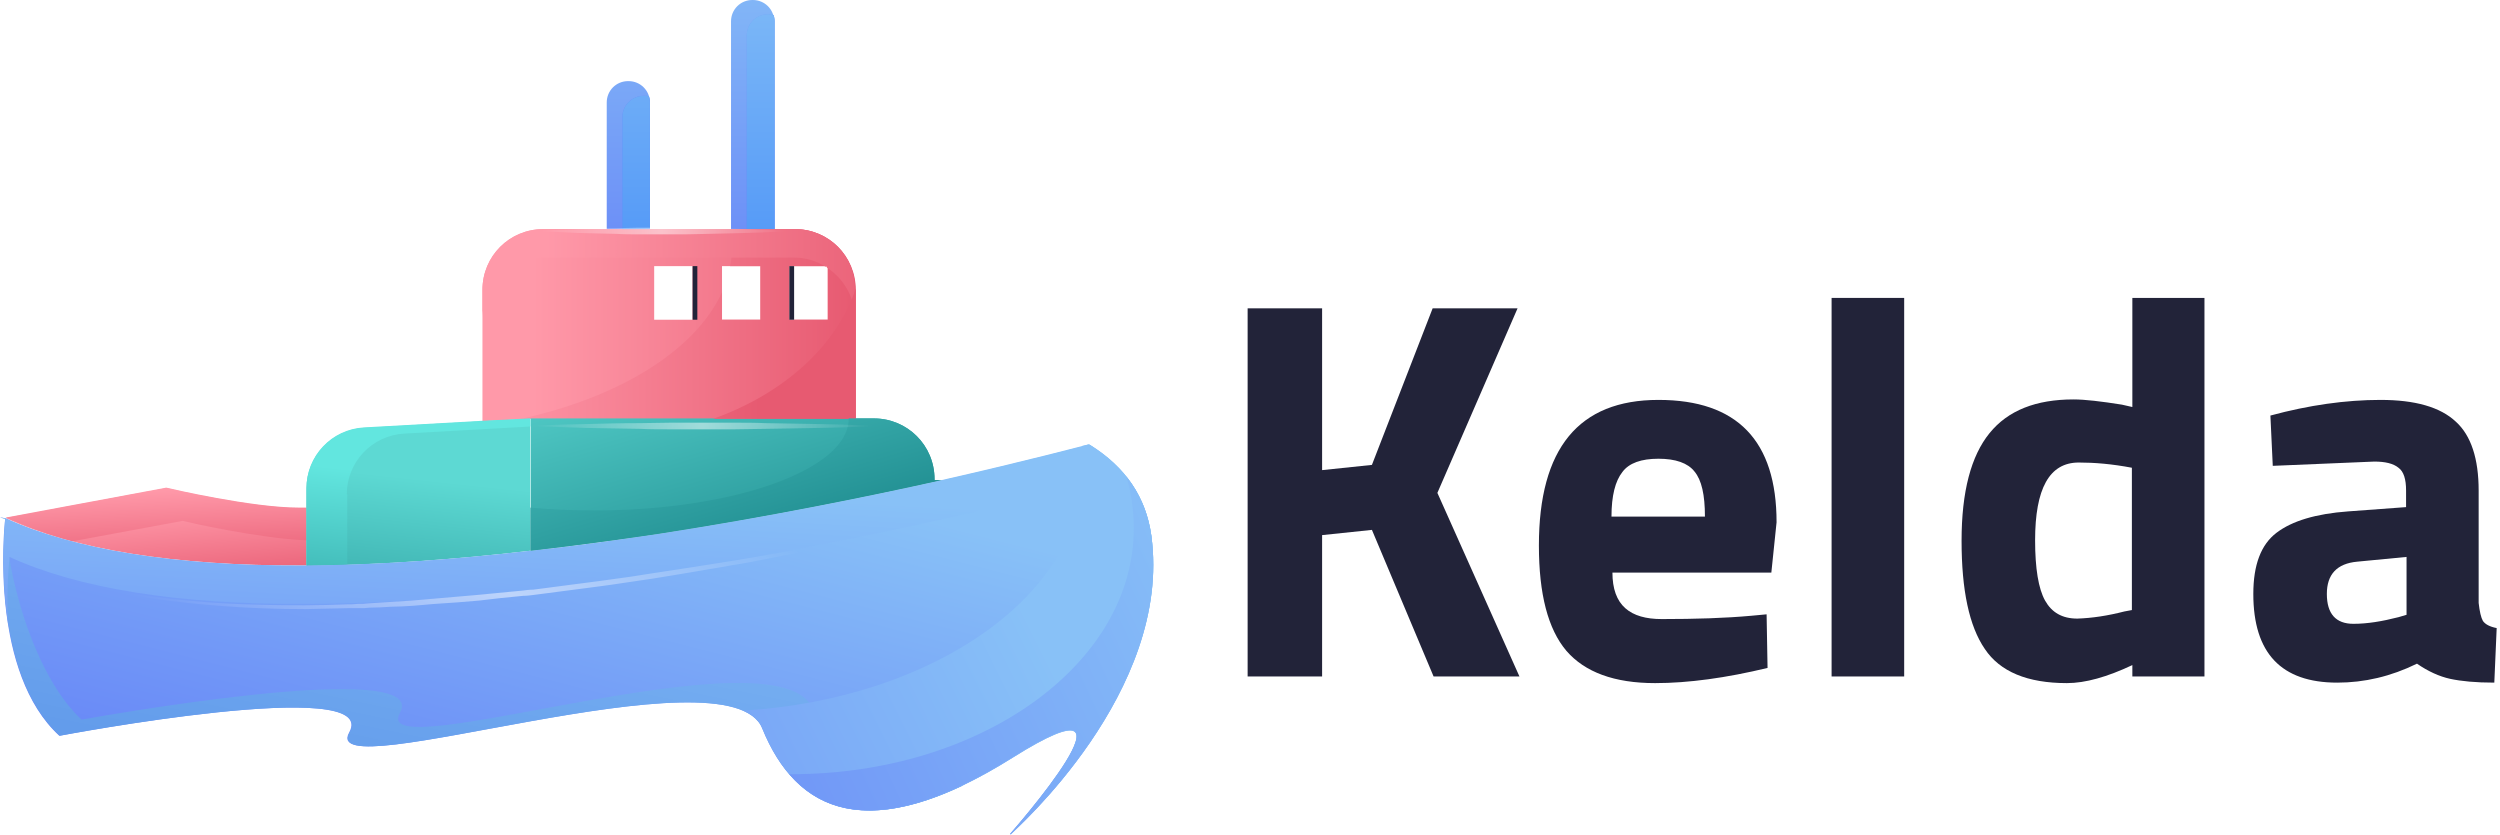
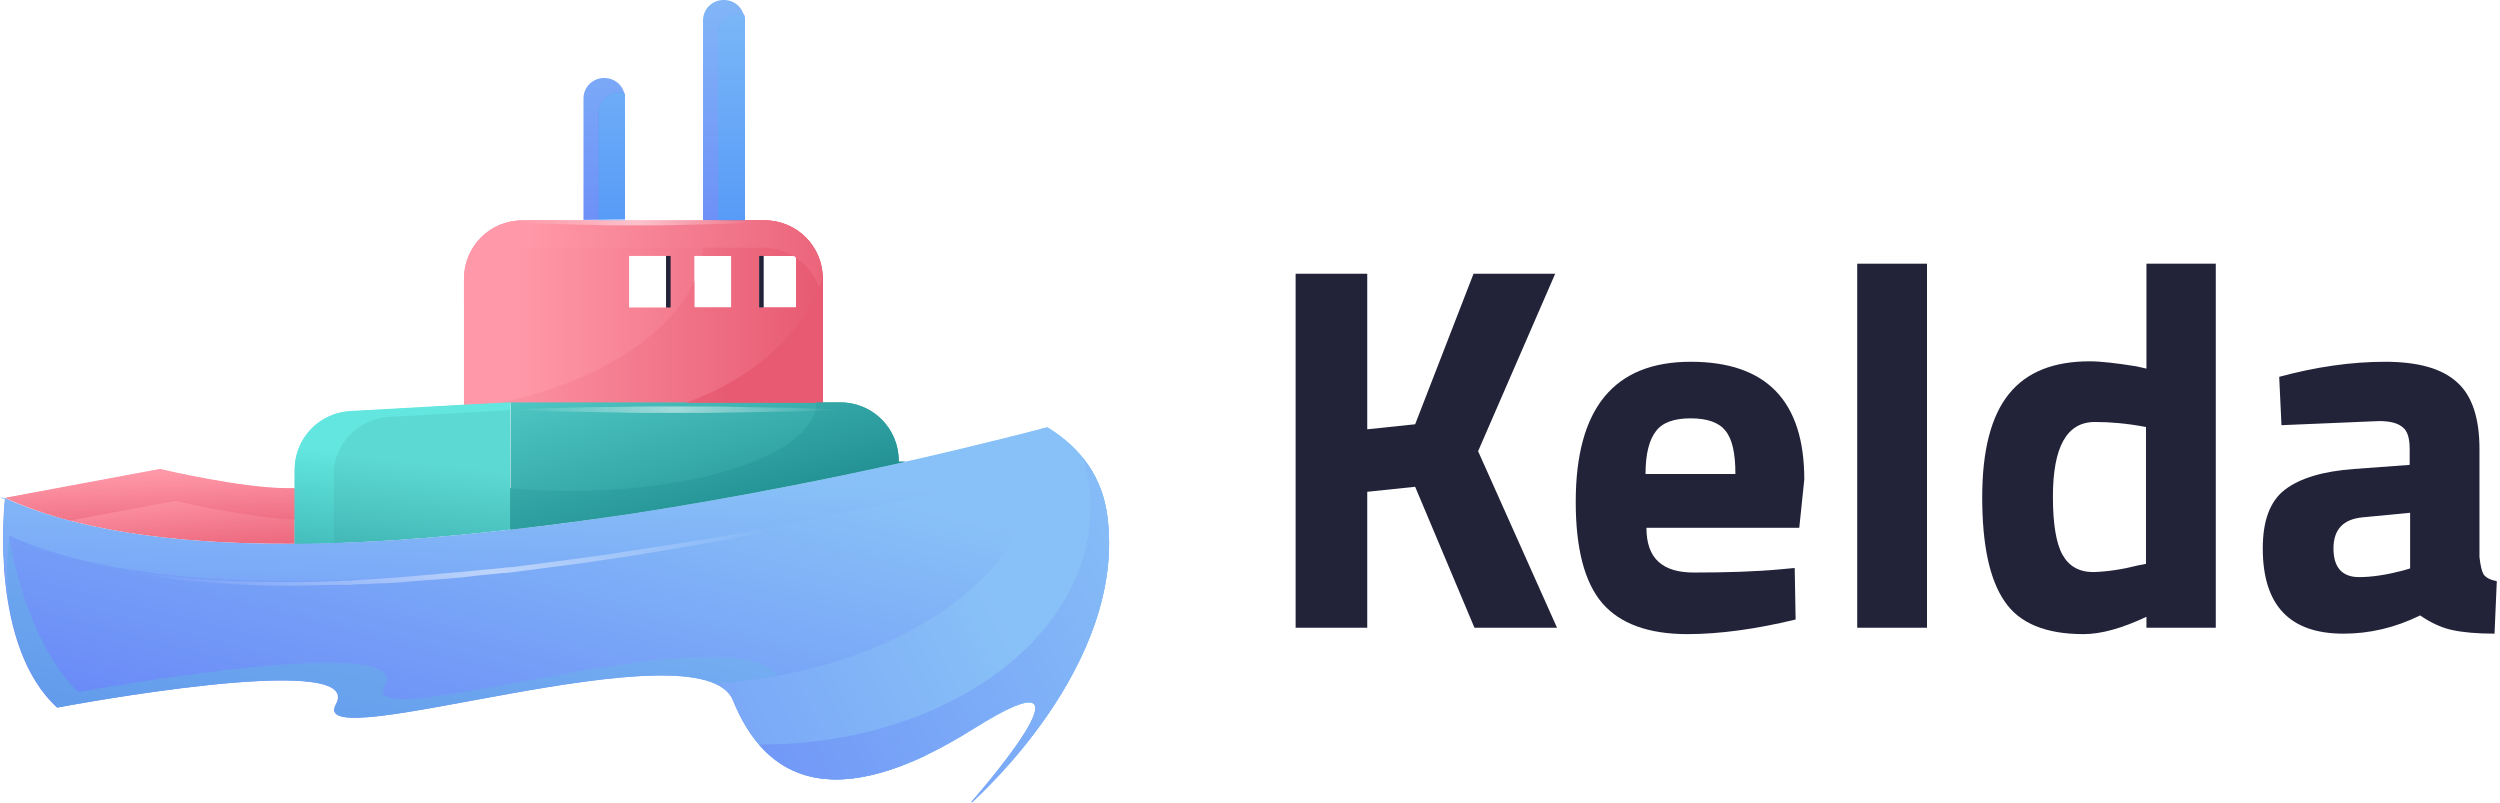
- <svg xmlns="http://www.w3.org/2000/svg" width="527px" height="176px" viewBox="0 0 527 176" version="1.1">
+ <svg xmlns="http://www.w3.org/2000/svg" width="548px" height="176px" viewBox="0 0 548 176" version="1.1">
  <defs>
    <linearGradient x1="13.507%" y1="49.958%" x2="113.61%" y2="49.958%" id="linearGradient-1">
      <stop stop-color="#FF99A9" offset="0%" />
      <stop stop-color="#E75A71" offset="100%" />
    </linearGradient>
    <linearGradient x1="-10.675%" y1="49.94%" x2="99.988%" y2="49.94%" id="linearGradient-2">
      <stop stop-color="#FF99A9" offset="0%" />
      <stop stop-color="#E75A71" offset="100%" />
    </linearGradient>
    <linearGradient x1="21.55%" y1="89.075%" x2="76.496%" y2="16.203%" id="linearGradient-3">
      <stop stop-color="#6887F7" offset="0%" />
      <stop stop-color="#88C1F7" offset="100%" />
    </linearGradient>
    <linearGradient x1="24.585%" y1="83.005%" x2="90.166%" y2="-13.644%" id="linearGradient-4">
      <stop stop-color="#639CEB" offset="0%" />
      <stop stop-color="#88C1F7" offset="100%" />
    </linearGradient>
    <linearGradient x1="51.178%" y1="-30.893%" x2="51.178%" y2="125.025%" id="linearGradient-5">
      <stop stop-color="#88C1F7" offset="0%" />
      <stop stop-color="#6887F7" offset="100%" />
    </linearGradient>
    <linearGradient x1="50.363%" y1="-102.633%" x2="50.363%" y2="138.74%" id="linearGradient-6">
      <stop stop-color="#88C1F7" offset="0%" />
      <stop stop-color="#6887F7" offset="100%" />
    </linearGradient>
    <linearGradient x1="50.234%" y1="-91.103%" x2="50.234%" y2="75.141%" id="linearGradient-7">
      <stop stop-color="#88C1F7" offset="0%" />
      <stop stop-color="#6887F7" offset="100%" />
    </linearGradient>
    <linearGradient x1="49.821%" y1="-250.636%" x2="49.821%" y2="16.415%" id="linearGradient-8">
      <stop stop-color="#88C1F7" offset="0%" />
      <stop stop-color="#6887F7" offset="100%" />
    </linearGradient>
    <linearGradient x1="50.234%" y1="-39.562%" x2="50.234%" y2="126.682%" id="linearGradient-9">
      <stop stop-color="#88C1F7" offset="0%" />
      <stop stop-color="#4D94F7" offset="100%" />
    </linearGradient>
    <linearGradient x1="49.821%" y1="-124.544%" x2="49.821%" y2="142.507%" id="linearGradient-10">
      <stop stop-color="#88C1F7" offset="0%" />
      <stop stop-color="#4D94F7" offset="100%" />
    </linearGradient>
    <linearGradient x1="17.203%" y1="49.816%" x2="117.428%" y2="49.816%" id="linearGradient-11">
      <stop stop-color="#FF99A9" offset="0%" />
      <stop stop-color="#E75A71" offset="100%" />
    </linearGradient>
    <linearGradient x1="102.908%" y1="116.257%" x2="-30.506%" y2="-31.152%" id="linearGradient-12">
      <stop stop-color="#178287" offset="0%" />
      <stop stop-color="#5DD9D3" offset="100%" />
    </linearGradient>
    <linearGradient x1="48.484%" y1="27.945%" x2="81.767%" y2="129.647%" id="linearGradient-13">
      <stop stop-color="#FF99A9" offset="0%" />
      <stop stop-color="#E75A71" offset="100%" />
    </linearGradient>
    <linearGradient x1="40.586%" y1="6.384%" x2="73.879%" y2="153.152%" id="linearGradient-14">
      <stop stop-color="#FF99A9" offset="0%" />
      <stop stop-color="#E75A71" offset="100%" />
    </linearGradient>
    <linearGradient x1="26.83%" y1="207.804%" x2="54.06%" y2="41.277%" id="linearGradient-15">
      <stop stop-color="#178287" offset="0%" />
      <stop stop-color="#5DD9D3" offset="100%" />
    </linearGradient>
    <linearGradient x1="20.346%" y1="205.669%" x2="47.576%" y2="39.142%" id="linearGradient-16">
      <stop stop-color="#178287" offset="0%" />
      <stop stop-color="#62E6DF" offset="100%" />
    </linearGradient>
    <linearGradient x1="5.471%" y1="184.922%" x2="60.466%" y2="26.838%" id="linearGradient-17">
      <stop stop-color="#6887F7" offset="0%" />
      <stop stop-color="#88C1F7" offset="100%" />
    </linearGradient>
    <linearGradient x1="8.716%" y1="63%" x2="87.062%" y2="46.877%" id="linearGradient-18">
      <stop stop-color="#FFFFFF" stop-opacity="0" offset="0%" />
      <stop stop-color="#FFFFFF" offset="50%" />
      <stop stop-color="#FFFFFF" stop-opacity="0" offset="100%" />
    </linearGradient>
    <linearGradient x1="3.88%" y1="2.232%" x2="4.87%" y2="2.232%" id="linearGradient-19">
      <stop stop-color="#6887F7" offset="0%" />
      <stop stop-color="#88C1F7" offset="100%" />
    </linearGradient>
    <linearGradient x1="-228.321%" y1="49.773%" x2="33.078%" y2="49.773%" id="linearGradient-20">
      <stop stop-color="#FF99A9" offset="0%" />
      <stop stop-color="#E75A71" offset="100%" />
    </linearGradient>
    <linearGradient x1="91.132%" y1="103.246%" x2="-42.282%" y2="-44.163%" id="linearGradient-21">
      <stop stop-color="#178287" offset="0%" />
      <stop stop-color="#5DD9D3" offset="100%" />
    </linearGradient>
    <linearGradient x1="-0.212%" y1="48.521%" x2="99.948%" y2="48.521%" id="linearGradient-22">
      <stop stop-color="#FFFFFF" stop-opacity="0" offset="0%" />
      <stop stop-color="#FFFFFF" offset="50%" />
      <stop stop-color="#FFFFFF" stop-opacity="0" offset="100%" />
    </linearGradient>
    <linearGradient x1="-0.139%" y1="50.15%" x2="100.08%" y2="50.15%" id="linearGradient-23">
      <stop stop-color="#FFFFFF" stop-opacity="0" offset="0%" />
      <stop stop-color="#FFFFFF" offset="50%" />
      <stop stop-color="#FFFFFF" stop-opacity="0" offset="100%" />
    </linearGradient>
    <linearGradient x1="-81.154%" y1="123.306%" x2="73.009%" y2="50.611%" id="linearGradient-24">
      <stop stop-color="#6887F7" offset="0%" />
      <stop stop-color="#88C1F7" offset="100%" />
    </linearGradient>
    <linearGradient x1="-50.051%" y1="107.872%" x2="123.604%" y2="28.62%" id="linearGradient-25">
      <stop stop-color="#6887F7" offset="0%" />
      <stop stop-color="#88C1F7" offset="100%" />
    </linearGradient>
  </defs>
  <g id="logo-light" stroke="none" stroke-width="1" fill="none" fill-rule="evenodd">
    <g id="Kelda-Horizontal-logo-exported-by-me">
-       <g id="Group" transform="translate(263, 62)" fill="#222339" fill-rule="nonzero">
+       <g id="Group" transform="translate(284, 57)" fill="#222339" fill-rule="nonzero">
        <polygon id="Shape" points="15.7 80.6 0 80.6 0 3 15.7 3 15.7 37.1 26.2 36 39 3 56.9 3 40 41.9 57.3 80.6 39.2 80.6 26.2 49.7 15.7 50.8" />
        <path d="M79.6,66.2 C81.4,67.8 84,68.5 87.3,68.5 C94.4,68.5 100.7,68.3 106.2,67.8 L109.4,67.5 L109.6,78.8 C100.9,80.9 92.9,82 85.9,82 C77.3,82 71.1,79.7 67.2,75.2 C63.3,70.6 61.4,63.2 61.4,53 C61.4,32.5 69.8,22.3 86.6,22.3 C103.2,22.3 111.5,30.9 111.5,48.1 L110.4,58.7 L76.9,58.7 C76.9,62.1 77.8,64.6 79.6,66.2 Z M96.4,46.9 C96.4,42.3 95.7,39.2 94.2,37.4 C92.8,35.6 90.2,34.7 86.6,34.7 C83,34.7 80.4,35.6 79,37.5 C77.5,39.4 76.7,42.5 76.7,46.9 L96.4,46.9 Z" id="Shape" />
        <polygon id="Shape" points="123.1 80.6 123.1 0.8 138.4 0.8 138.4 80.6" />
        <path d="M201.7,0.8 L201.7,80.6 L186.5,80.6 L186.5,78.2 C181.2,80.7 176.6,82 172.7,82 C164.4,82 158.6,79.6 155.4,74.8 C152.1,70 150.5,62.4 150.5,52 C150.5,41.6 152.5,34.1 156.4,29.3 C160.3,24.5 166.2,22.2 174.1,22.2 C176.5,22.2 179.9,22.6 184.3,23.3 L186.5,23.8 L186.5,0.8 L201.7,0.8 Z M184.8,66.9 L186.4,66.6 L186.4,36.6 C182.2,35.8 178.5,35.5 175.2,35.5 C169,35.5 166,41 166,51.9 C166,57.8 166.7,62.1 168.1,64.6 C169.5,67.1 171.7,68.4 174.9,68.4 C178,68.3 181.3,67.8 184.8,66.9 Z" id="Shape" />
        <path d="M259.5,41.4 L259.5,65.1 C259.7,66.9 260,68.2 260.4,68.9 C260.9,69.6 261.8,70.1 263.3,70.4 L262.8,81.9 C258.9,81.9 255.8,81.6 253.5,81.1 C251.2,80.6 248.8,79.5 246.5,77.9 C241,80.6 235.4,81.9 229.7,81.9 C217.9,81.9 212,75.7 212,63.2 C212,57.1 213.6,52.8 216.9,50.3 C220.2,47.8 225.2,46.3 232,45.8 L244.2,44.9 L244.2,41.4 C244.2,39 243.7,37.4 242.6,36.6 C241.5,35.7 239.8,35.3 237.5,35.3 L216.1,36.2 L215.6,25.6 C223.7,23.4 231.5,22.3 238.8,22.3 C246.1,22.3 251.4,23.8 254.7,26.9 C257.9,29.8 259.5,34.7 259.5,41.4 Z M233.9,56.4 C229.6,56.8 227.5,59.1 227.5,63.2 C227.5,67.4 229.4,69.5 233.1,69.5 C236,69.5 239.1,69 242.6,68.1 L244.3,67.6 L244.3,55.4 L233.9,56.4 Z" id="Shape" />
      </g>
      <g id="Group">
        <path d="M111.4,88.3 L111.6,88.3 L111.8,88.3 L180.3,88.3 L180.3,61.1 C180.3,54 174.6,48.3 167.5,48.3 L163.2,48.3 L162.8,48.3 L154.7,48.3 L154.3,48.3 L137,48.3 L136.6,48.3 L128.5,48.3 L128,48.3 L114.5,48.3 C107.4,48.3 101.7,54 101.7,61.1 L101.7,88.8 L111.4,88.3 Z M146,56.1 L146,67.4 L137.9,67.4 L137.9,56.1 L146,56.1 Z M160.3,67.4 L152.2,67.4 L152.2,56.1 L160.3,56.1 L160.3,67.4 Z M174.5,56.1 L174.5,67.4 L166.4,67.4 L166.4,56.1 L174.5,56.1 Z" id="Shape" fill="url(#linearGradient-1)" fill-rule="nonzero" />
        <path d="M167.6,48.3 L163.3,48.3 L162.9,48.3 L154.8,48.3 L154.4,48.3 L154,48.3 C154.2,49.6 154.3,50.8 154.3,52.1 C154.3,53.5 154.2,54.8 153.9,56.1 L160.3,56.1 L160.3,67.4 L152.2,67.4 L152.2,61.6 C146.6,73.9 130.4,83.9 109.3,88.4 L111.5,88.3 L111.7,88.3 L111.9,88.3 L180.4,88.3 L180.4,61.1 C180.4,54 174.7,48.3 167.6,48.3 Z M174.5,67.4 L166.4,67.4 L166.4,56.1 L174.5,56.1 L174.5,67.4 Z" id="Shape" fill="url(#linearGradient-2)" fill-rule="nonzero" />
        <path d="M212.9,175.8 L213.1,175.8 L213.2,175.7 C213.6,175.3 247.2,145.9 242.7,113 C241.6,104.9 237.2,98.5 229.8,93.9 L229.6,93.8 L229.4,93.8 C228.5,94 216.6,97.2 198.5,101.3 C182.4,104.9 161.5,109.1 139,112.6 C129.6,114 120.5,115.3 111.8,116.2 C94.5,118.2 78.7,119.2 64.5,119.3 C64.2,119.3 63.8,119.3 63.5,119.3 C36.8,119.4 15.4,115.9 1.1,109.3 C0.7,112.5 -1.9,141.9 12.5,155.1 C12.5,155.1 80.4,142.2 73.6,154.4 C66.8,166.5 153.7,136.2 160.7,153.6 C167.8,171 182.9,178.9 213.5,159.7 C244.1,140.5 212.9,175.8 212.9,175.8 Z" id="Shape" fill="url(#linearGradient-3)" fill-rule="nonzero" />
        <path d="M171.4,149.5 C164.3,132.1 77.5,162.4 84.3,150.3 C91.1,138.2 17.2,151.7 17.2,151.7 C6.8,142.1 1.1,119.7 1.2,109.3 C-2.5,108.2 4.3,110.7 1.2,109.3 C0.8,112.5 -1.8,141.9 12.6,155.1 C12.6,155.1 80.5,142.2 73.7,154.4 C66.9,166.5 153.8,136.2 160.8,153.6 C167,168.9 179.5,176.8 203.2,165.5 C186.2,170 176.6,162.4 171.4,149.5 Z" id="Shape" fill="url(#linearGradient-4)" fill-rule="nonzero" />
        <rect id="Rectangle-path" x="152.1" y="56.1" width="8.1" height="11.3" />
        <rect id="Rectangle-path" x="137.8" y="56.1" width="8.1" height="11.3" />
        <rect id="Rectangle-path" x="166.4" y="56.1" width="8.1" height="11.3" />
        <rect id="Rectangle-path" fill="#222339" fill-rule="nonzero" x="166.4" y="56.1" width="1" height="11.3" />
        <rect id="Rectangle-path" fill="#222339" fill-rule="nonzero" x="146" y="56.1" width="1" height="11.3" />
        <path d="M162.8,48.3 L163.2,48.3 L163.2,4.5 C163.2,2 161.2,0 158.7,0 L158.6,0 C156.1,0 154.1,2 154.1,4.5 L154.1,48.3 L154.5,48.3 L162.8,48.3 Z" id="Shape" fill="url(#linearGradient-5)" fill-rule="nonzero" />
        <path d="M136.6,48.3 L137,48.3 L137,21.6 C137,19.1 135,17.1 132.5,17.1 L132.4,17.1 C129.9,17.1 127.9,19.1 127.9,21.6 L127.9,48.3 L128.3,48.3 L136.6,48.3 Z" id="Shape" fill="url(#linearGradient-6)" fill-rule="nonzero" />
        <path d="M163.3,48.3 L163.3,4.5 C163.3,4 163.2,3.6 163.1,3.2 C162.7,3 162.4,3 162,3 L161.9,3 C159.4,3 157.4,5 157.4,7.5 L157.4,48.3 L162.8,48.3 L163.3,48.3 Z" id="Shape" fill="url(#linearGradient-7)" fill-rule="nonzero" />
        <path d="M137,48.3 L137,21.6 C137,21.1 136.9,20.7 136.8,20.3 C136.5,20.2 136.1,20.2 135.8,20.2 L135.7,20.2 C133.2,20.2 131.2,22.2 131.2,24.7 L131.2,48.4 L136.6,48.4 L137,48.4 L137,48.3 Z" id="Shape" fill="url(#linearGradient-8)" fill-rule="nonzero" />
        <g transform="translate(131, 3)" fill-rule="nonzero" id="Shape">
          <path d="M32.3,45.3 L32.3,1.5 C32.3,1 32.2,0.6 32.1,0.2 C31.7,0 31.4,0 31,0 L30.9,0 C28.4,0 26.4,2 26.4,4.5 L26.4,45.3 L31.8,45.3 L32.3,45.3 Z" fill="url(#linearGradient-9)" />
          <path d="M6,45.3 L6,18.6 C6,18.1 5.9,17.7 5.8,17.3 C5.5,17.2 5.1,17.2 4.8,17.2 L4.7,17.2 C2.2,17.2 0.2,19.2 0.2,21.7 L0.2,45.4 L5.6,45.4 L6,45.4 L6,45.3 Z" fill="url(#linearGradient-10)" />
        </g>
        <path d="M167.6,48.3 L163.3,48.3 L162.9,48.3 L154.8,48.3 L154.4,48.3 L137,48.3 L136.6,48.3 L128.5,48.3 L128,48.3 L114.5,48.3 C107.4,48.3 101.7,54 101.7,61.1 L101.7,67.1 C101.7,60 107.4,54.3 114.5,54.3 L128,54.3 L128.4,54.3 L136.5,54.3 L136.9,54.3 L154.2,54.3 L154.6,54.3 L162.7,54.3 L163.1,54.3 L167.4,54.3 C169.8,54.3 172.1,55 174,56.2 L174.3,56.2 L174.3,56.4 C177.8,58.7 180.2,62.6 180.2,67.1 L180.2,61.1 C180.4,54 174.7,48.3 167.6,48.3 Z" id="Shape" fill="url(#linearGradient-11)" fill-rule="nonzero" />
        <path d="M111.8,116.1 C120.5,115.1 129.6,113.9 139,112.5 C161.5,109 182.4,104.8 198.5,101.2 L197,101.2 L197,101 C197,93.9 191.3,88.2 184.2,88.2 L180.4,88.2 L111.9,88.2 L111.9,116.1 L111.8,116.1 Z" id="Shape" fill="url(#linearGradient-12)" fill-rule="nonzero" />
        <polygon id="Shape" fill="#7DCFB6" fill-rule="nonzero" points="111.4 88.3 111.4 88.3 111.6 88.3" />
        <path d="M63.6,119.2 C63.9,119.2 64.3,119.2 64.6,119.2 L64.6,107.1 C64.1,107.1 63.5,107.1 63,107.1 C53.1,107.1 35.9,103.1 35.1,102.9 L35,102.9 L1.2,109.2 C15.4,115.8 36.8,119.3 63.6,119.2 Z" id="Shape" fill="url(#linearGradient-13)" fill-rule="nonzero" />
        <path d="M38.5,109.8 C39.2,110 54.5,113.5 64.6,113.9 L64.6,107 C64.1,107 63.5,107 63,107 C53.1,107 35.9,103 35.1,102.8 L35,102.8 L1.2,109.1 C5.2,110.9 10.3,112.8 15.3,114.1 L38.5,109.8 Z" id="Shape" fill="url(#linearGradient-14)" fill-rule="nonzero" />
        <path d="M111.8,116.1 L111.8,88.3 L111.6,88.3 L111.4,88.3 L101.7,88.8 L76.7,90.2 C69.9,90.6 64.6,96.2 64.6,103 L64.6,107.2 L64.6,119.3 C78.7,119.1 94.6,118.1 111.8,116.1 Z" id="Shape" fill="url(#linearGradient-15)" fill-rule="nonzero" />
        <path d="M73.1,104.2 C73.1,97.4 78.4,91.8 85.2,91.4 L110.2,90 L111.8,89.9 L111.8,88.2 L111.6,88.2 L111.4,88.2 L101.7,88.7 L76.7,90.1 C69.9,90.5 64.6,96.1 64.6,102.9 L64.6,107.1 L64.6,119.2 C67.4,119.2 70.2,119.1 73.2,119 L73.2,108.4 L73.2,104.2 L73.1,104.2 Z" id="Shape" fill="url(#linearGradient-16)" fill-rule="nonzero" />
        <path d="M2,117.4 C16.3,124 37.7,127.5 64.4,127.3 C64.7,127.3 65.1,127.3 65.4,127.3 C79.6,127.2 95.4,126.2 112.7,124.2 C121.4,123.2 130.5,122 139.9,120.6 C162.4,117.1 183.3,112.9 199.4,109.3 C217.5,105.3 229.4,102.1 230.3,101.8 L230.5,101.8 L230.7,101.9 C237.2,106 241.4,114.4 243,121 C243,119.3 243,114.6 242.7,112.9 C241.6,104.8 237.2,98.4 229.8,93.8 L229.6,93.7 L229.4,93.7 C228.5,93.9 216.6,97.1 198.5,101.2 C182.4,104.8 161.5,109 139,112.5 C129.6,113.9 120.5,115.2 111.8,116.1 C94.5,118.1 78.7,119.1 64.5,119.2 C64.2,119.2 63.8,119.2 63.5,119.2 C36.8,119.3 15.4,115.8 1.1,109.2 C1,111 0.1,120.9 1.7,131.5 C1.3,124.4 1.9,118.7 2,117.4 Z" id="Shape" fill="url(#linearGradient-17)" fill-rule="nonzero" />
        <path d="M2,118.1 C2,118.1 2.7,118.4 4.1,119 C4.8,119.3 5.6,119.6 6.6,120 C7.6,120.4 8.8,120.7 10.1,121.2 C10.7,121.4 11.4,121.6 12.2,121.8 C12.9,122 13.7,122.2 14.5,122.4 C16.1,122.8 17.8,123.3 19.7,123.6 C23.4,124.4 27.6,125.2 32.3,125.8 C36.9,126.4 42,126.9 47.3,127.2 C52.7,127.5 58.3,127.6 64.2,127.6 C67.1,127.6 70.1,127.5 73.1,127.4 C73.9,127.4 74.6,127.4 75.4,127.3 L76.5,127.3 L77.6,127.2 C79.1,127.1 80.6,127 82.2,126.9 C83.7,126.8 85.3,126.7 86.8,126.6 L88,126.5 L89.2,126.4 C90,126.3 90.7,126.3 91.5,126.2 C94.6,125.9 97.7,125.7 100.8,125.4 C103.9,125.1 107,124.8 110.1,124.5 C110.9,124.4 111.6,124.3 112.4,124.3 C113.2,124.2 113.9,124.1 114.7,124 C116.2,123.8 117.8,123.6 119.3,123.4 C120.8,123.2 122.3,123 123.9,122.8 C124.7,122.7 125.4,122.6 126.2,122.5 C126.9,122.4 127.7,122.3 128.4,122.2 C131.4,121.8 134.3,121.4 137.2,120.9 C140.1,120.5 142.9,120 145.7,119.6 C148.5,119.2 151.2,118.7 153.9,118.3 C156.6,117.9 159.1,117.4 161.6,117 C164.1,116.6 166.5,116.1 168.8,115.7 C170,115.5 171.1,115.3 172.2,115.1 C173.3,114.9 174.4,114.7 175.4,114.5 C177.5,114.1 179.5,113.7 181.4,113.4 C183.3,113 185,112.7 186.6,112.4 C188.2,112.1 189.7,111.8 191,111.5 C196.4,110.4 199.4,109.8 199.4,109.8 C199.4,109.8 196.4,110.5 191,111.7 C189.7,112 188.2,112.3 186.6,112.7 C185,113 183.2,113.4 181.4,113.8 C179.5,114.2 177.6,114.6 175.5,115.1 C174.5,115.3 173.4,115.5 172.3,115.8 C171.2,116 170.1,116.2 168.9,116.4 C166.6,116.8 164.2,117.3 161.7,117.8 C159.2,118.3 156.7,118.8 154,119.2 C151.4,119.7 148.6,120.1 145.9,120.6 C144.5,120.8 143.1,121.1 141.7,121.3 C140.3,121.5 138.8,121.8 137.4,122 C134.5,122.4 131.5,122.9 128.6,123.3 C127.9,123.4 127.1,123.5 126.4,123.6 C125.6,123.7 124.9,123.8 124.1,123.9 C122.6,124.1 121.1,124.3 119.5,124.5 C118,124.7 116.4,124.9 114.9,125.1 C114.1,125.2 113.4,125.3 112.6,125.4 C111.8,125.5 111.1,125.6 110.3,125.6 C107.2,125.9 104.1,126.2 101,126.6 C97.9,126.9 94.8,127.1 91.7,127.3 C90.9,127.4 90.1,127.4 89.4,127.5 L88.2,127.6 L87,127.7 C85.4,127.8 83.9,127.9 82.4,127.9 C80.9,128 79.3,128.1 77.8,128.1 L76.7,128.2 L75.6,128.2 C74.8,128.2 74.1,128.2 73.3,128.2 C70.3,128.3 67.3,128.3 64.4,128.4 C58.5,128.4 52.9,128.2 47.5,127.8 C42.1,127.4 37.1,126.9 32.4,126.2 C27.7,125.5 23.5,124.7 19.8,123.8 C17.9,123.4 16.2,122.9 14.6,122.4 C13.8,122.2 13.1,121.9 12.3,121.7 C11.6,121.5 10.9,121.3 10.2,121 C8.9,120.5 7.8,120.2 6.8,119.7 C5.8,119.3 5,119 4.3,118.7 C2.7,118.5 2,118.1 2,118.1 Z" id="Shape" fill="url(#linearGradient-18)" fill-rule="nonzero" opacity="0.5" />
        <path d="M1.1,109.3 C1.2,109.4 1.1,109.1 1.1,109.3 C1.1,109.1 1.2,109.4 1.1,109.3 Z" id="Shape" fill="url(#linearGradient-19)" fill-rule="nonzero" />
        <path d="M150.3,88.3 L180.4,88.3 L180.4,61.1 C180.4,61 180.4,60.9 180.4,60.8 C176.4,72.9 165.2,83 150.3,88.3 Z" id="Shape" fill="url(#linearGradient-20)" fill-rule="nonzero" />
        <path d="M197,101.2 L197,101 C197,93.9 191.3,88.2 184.2,88.2 L180.4,88.2 L178.9,88.2 C178.9,88.2 178.9,88.2 178.9,88.3 C178.9,98.9 154.9,107.6 125.3,107.6 C120.6,107.6 116.1,107.4 111.8,107 L111.8,116.1 C120.5,115.1 129.6,113.9 139,112.5 C161.5,109 182.4,104.8 198.5,101.2 L197,101.2 Z" id="Shape" fill="url(#linearGradient-21)" fill-rule="nonzero" />
        <g opacity="0.5" transform="translate(112, 89)" fill="url(#linearGradient-22)" fill-rule="nonzero" id="Shape">
          <path d="M72.2,0.8 C72.2,0.8 67.7,1.1 60.9,1.2 C59.2,1.2 57.4,1.3 55.4,1.3 C53.5,1.3 51.4,1.4 49.3,1.4 C47.2,1.4 45,1.5 42.8,1.5 C40.6,1.5 38.3,1.5 36.1,1.5 C33.8,1.5 31.6,1.5 29.4,1.5 C27.2,1.5 25,1.5 22.9,1.4 C18.7,1.3 14.7,1.3 11.3,1.2 C4.5,1 1.42108547e-14,0.8 1.42108547e-14,0.8 C1.42108547e-14,0.8 4.5,0.5 11.3,0.4 C14.7,0.3 18.6,0.2 22.9,0.2 C25,0.2 27.2,0.1 29.4,0.1 C31.6,0.1 33.9,0.1 36.1,0.1 C38.4,0.1 40.6,0.1 42.8,0.1 C45,0.1 47.2,0.1 49.3,0.2 C51.4,0.2 53.5,0.3 55.4,0.3 C57.3,0.3 59.2,0.4 60.9,0.4 C67.6,0.5 72.2,0.8 72.2,0.8 Z" />
        </g>
        <g opacity="0.5" transform="translate(113, 48)" fill="url(#linearGradient-23)" fill-rule="nonzero" id="Shape">
          <path d="M52.6,0.7 C52.6,0.7 49.3,1 44.5,1.1 C43.3,1.1 42,1.2 40.6,1.2 C39.2,1.2 37.7,1.3 36.2,1.3 C34.7,1.3 33.1,1.4 31.5,1.4 C29.9,1.4 28.3,1.4 26.6,1.4 C25,1.4 23.3,1.4 21.7,1.4 C20.1,1.4 18.5,1.4 17,1.3 C13.9,1.2 11.1,1.2 8.7,1.1 C3.8,0.9 0.6,0.7 0.6,0.7 C0.6,0.7 3.9,0.4 8.7,0.3 C11.1,0.2 14,0.1 17,0.1 C18.5,0.1 20.1,0 21.7,0 C23.3,0 24.9,0 26.6,0 C28.2,0 29.9,0 31.5,0 C33.1,0 34.7,0 36.2,0.1 C37.7,0.1 39.2,0.2 40.6,0.2 C42,0.2 43.3,0.3 44.5,0.3 C49.4,0.4 52.6,0.7 52.6,0.7 Z" />
        </g>
        <path d="M242.7,112.9 C241.6,104.8 237.2,98.4 229.8,93.8 L229.6,93.7 L229.4,93.7 C229.3,93.7 228.8,93.9 228.1,94 C228.3,95.5 228.4,97 228.4,98.5 C228.4,125.3 196.9,147.3 156.7,149.8 C158.7,150.7 160.1,151.9 160.7,153.6 C167.8,171 182.9,178.9 213.5,159.7 C244.1,140.5 212.9,175.9 212.9,175.9 L213.1,175.9 L213.2,175.8 C213.6,175.2 247.2,145.8 242.7,112.9 Z" id="Shape" fill="url(#linearGradient-24)" fill-rule="nonzero" />
        <path d="M242.7,112.9 C242,108.2 240.3,104 237.4,100.4 C238.5,103.9 239,107.6 239,111.4 C239,140 206.7,163.2 166.8,163.2 C166.7,163.2 166.5,163.2 166.4,163.2 C174.9,173.1 189.4,174.8 213.5,159.6 C244.1,140.4 212.9,175.8 212.9,175.8 L213.1,175.8 L213.2,175.7 C213.6,175.2 247.2,145.8 242.7,112.9 Z" id="Shape" fill="url(#linearGradient-25)" fill-rule="nonzero" />
      </g>
    </g>
  </g>
</svg>
